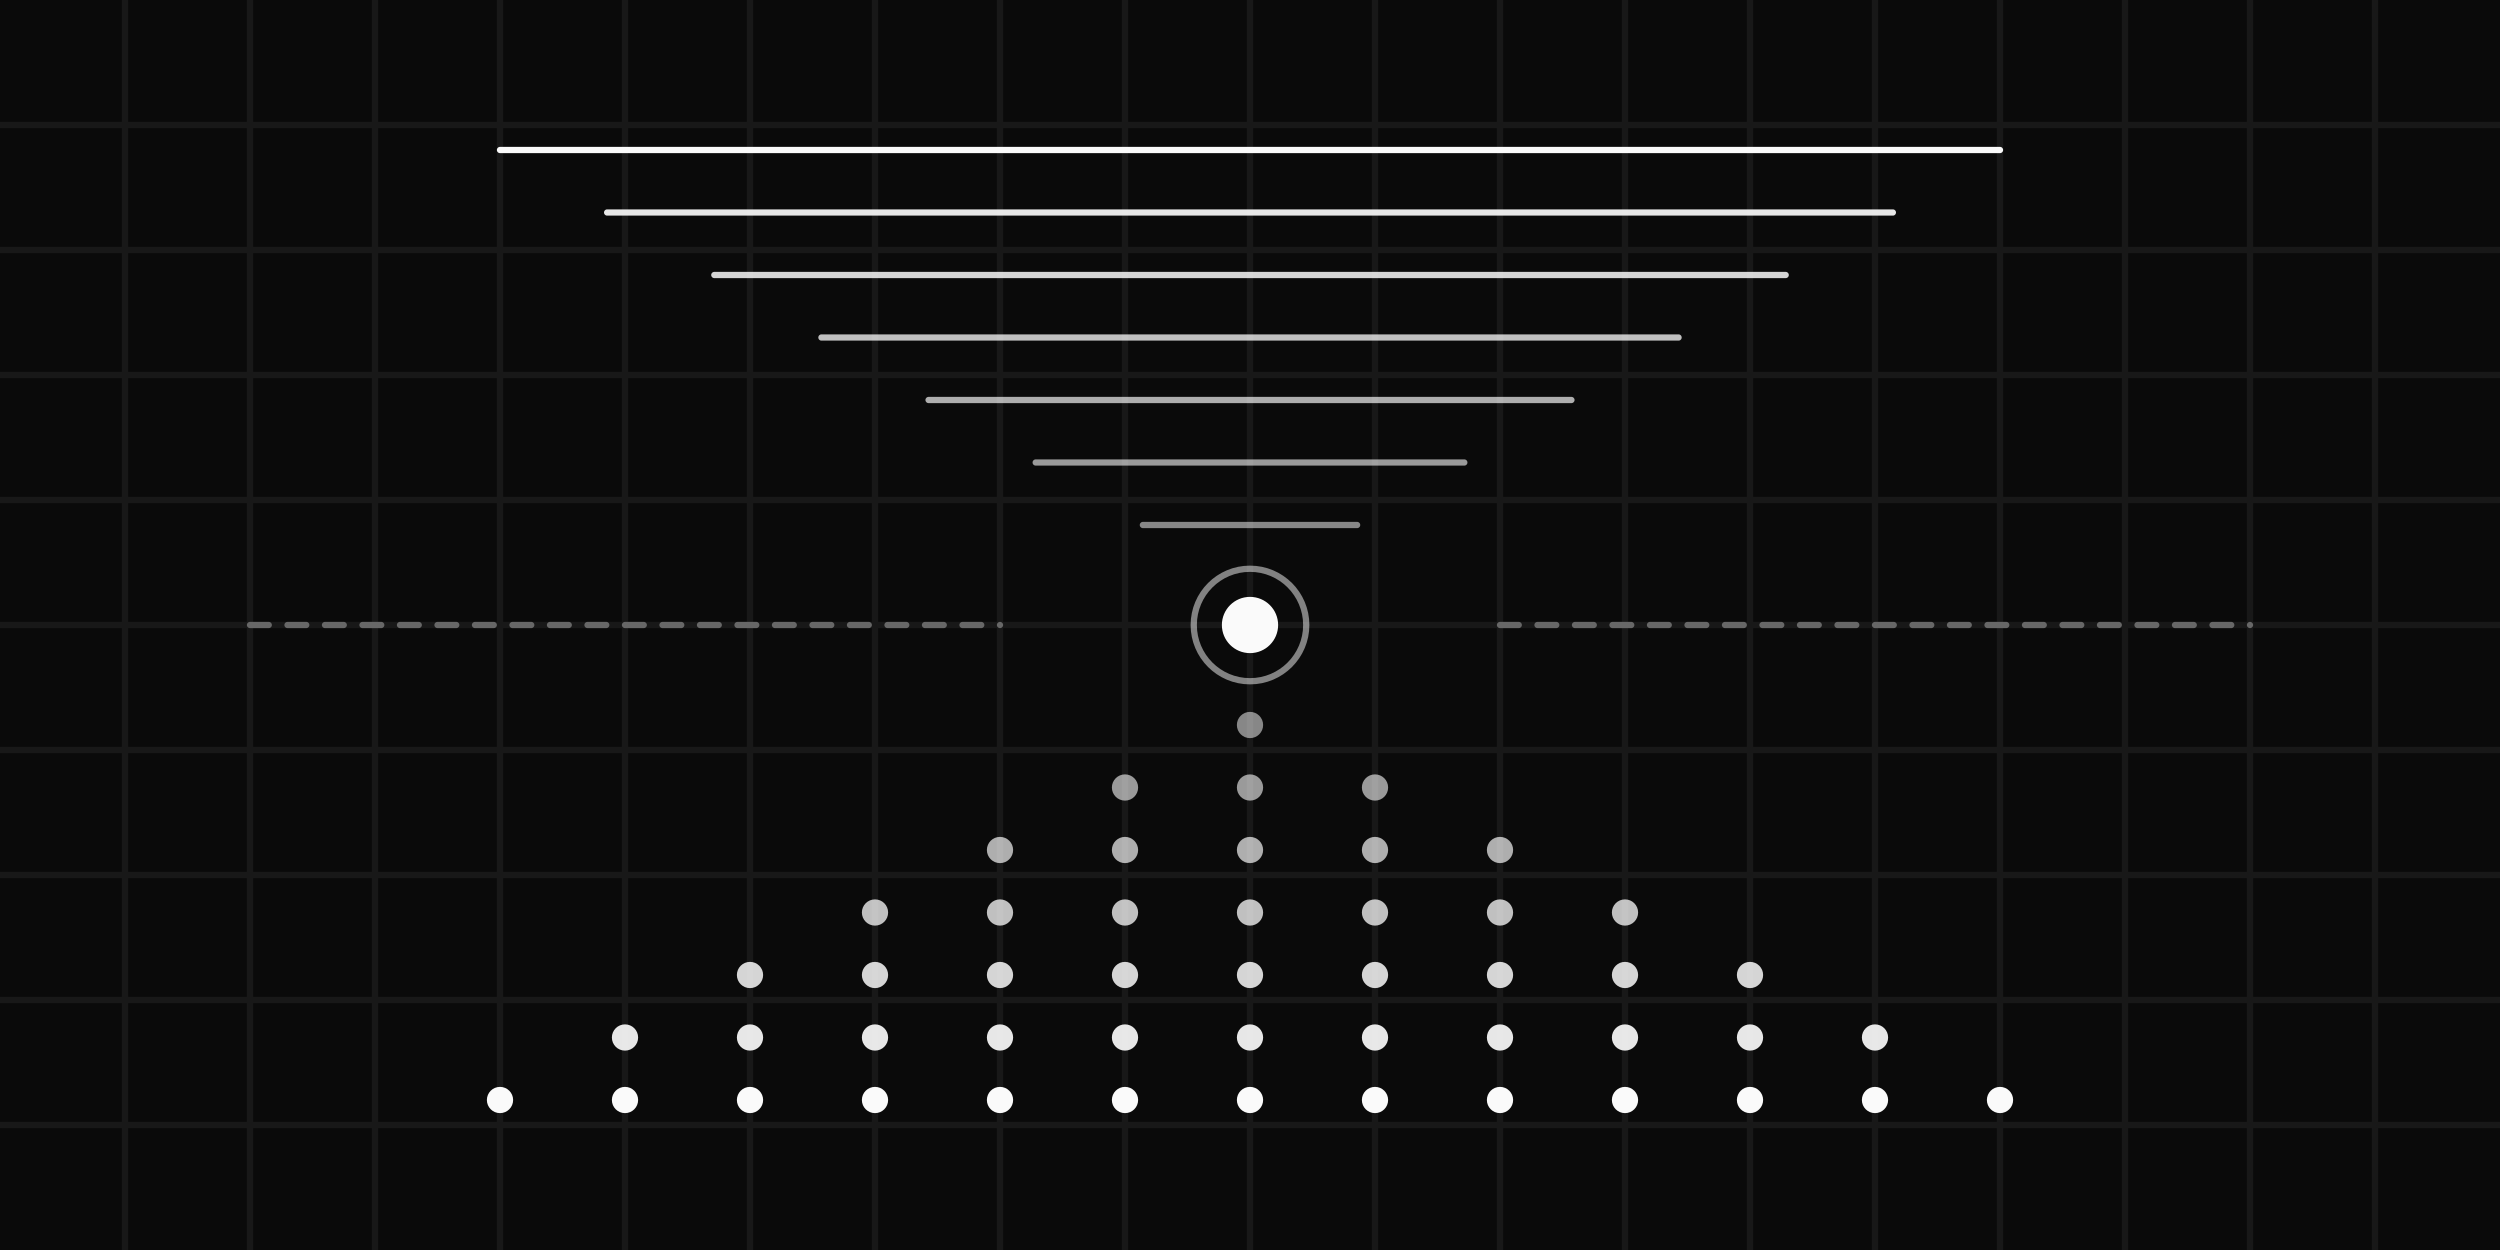
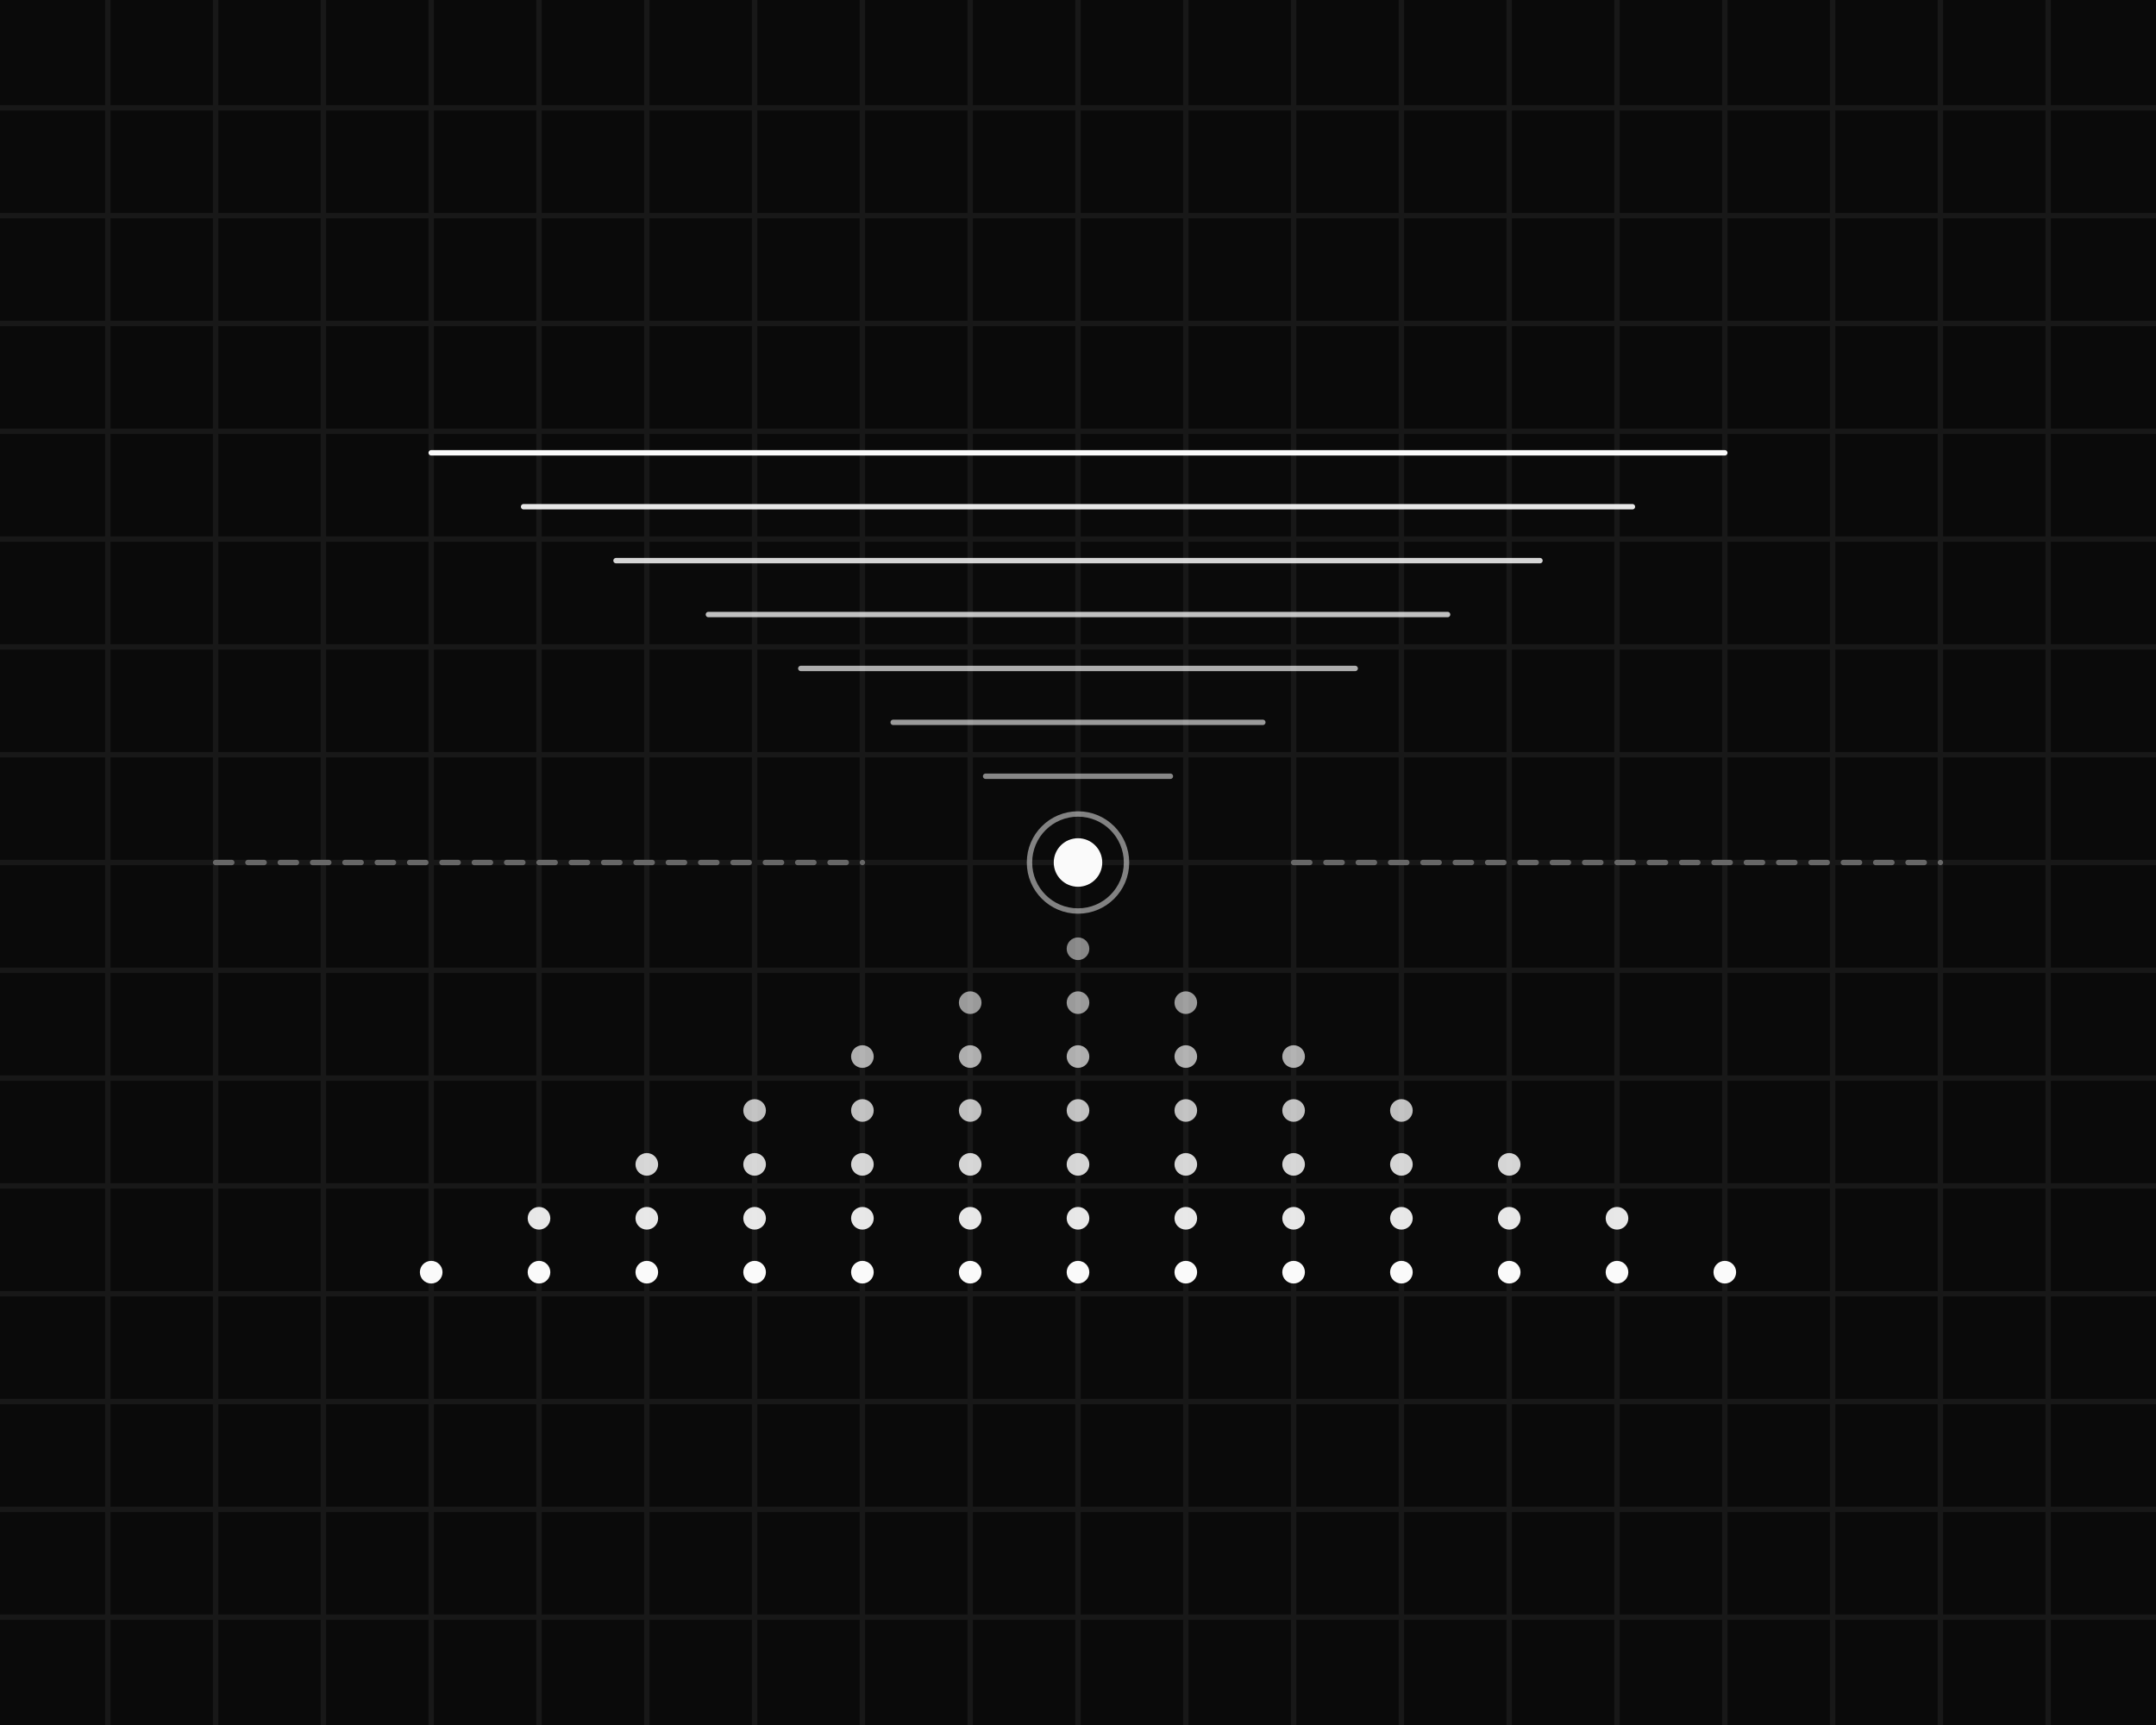
- <svg xmlns="http://www.w3.org/2000/svg" width="400" height="200" viewBox="0 0 400 200" preserveAspectRatio="xMidYMid slice">
+ <svg xmlns="http://www.w3.org/2000/svg" width="400" height="320" viewBox="0 0 400 320" preserveAspectRatio="xMidYMid slice">
  <style>*{vector-effect:non-scaling-stroke}</style>
  <clipPath id="art-clip-rjceiah-2026">
-     <rect width="400" height="200" />
+     <rect width="400" height="320" />
  </clipPath>
-   <rect width="400" height="200" fill="#0a0a0a" />
+   <rect width="400" height="320" fill="#0a0a0a" />
  <g fill="none" stroke="#fafafa" stroke-width="1" stroke-linecap="round" stroke-linejoin="round">
-     <path d="M20 0V200M40 0V200M60 0V200M80 0V200M100 0V200M120 0V200M140 0V200M160 0V200M180 0V200M200 0V200M220 0V200M240 0V200M260 0V200M280 0V200M300 0V200M320 0V200M340 0V200M360 0V200M380 0V200M0 20H400M0 40H400M0 60H400M0 80H400M0 100H400M0 120H400M0 140H400M0 160H400M0 180H400" stroke-opacity="0.06" />
+     <path d="M20 0V320M40 0V320M60 0V320M80 0V320M100 0V320M120 0V320M140 0V320M160 0V320M180 0V320M200 0V320M220 0V320M240 0V320M260 0V320M280 0V320M300 0V320M320 0V320M340 0V320M360 0V320M380 0V320M0 20H400M0 40H400M0 60H400M0 80H400M0 100H400M0 120H400M0 140H400M0 160H400M0 180H400M0 200H400M0 220H400M0 240H400M0 260H400M0 280H400M0 300H400" stroke-opacity="0.06" />
    <g clip-path="url(#art-clip-rjceiah-2026)">
-       <path d="M80 24H320" opacity="1" />
-       <path d="M97.14 34H302.86" opacity="0.92" />
-       <path d="M114.29 44H285.71" opacity="0.84" />
-       <path d="M131.43 54H268.57" opacity="0.76" />
-       <path d="M148.57 64H251.43" opacity="0.68" />
-       <path d="M165.71 74H234.29" opacity="0.6" />
-       <path d="M182.86 84H217.14" opacity="0.52" />
-       <circle cx="80" cy="176" r="1.6" fill="#fafafa" opacity="1" />
-       <circle cx="100" cy="176" r="1.6" fill="#fafafa" opacity="1" />
-       <circle cx="120" cy="176" r="1.6" fill="#fafafa" opacity="1" />
-       <circle cx="140" cy="176" r="1.6" fill="#fafafa" opacity="1" />
-       <circle cx="160" cy="176" r="1.6" fill="#fafafa" opacity="1" />
-       <circle cx="180" cy="176" r="1.6" fill="#fafafa" opacity="1" />
-       <circle cx="200" cy="176" r="1.6" fill="#fafafa" opacity="1" />
-       <circle cx="220" cy="176" r="1.6" fill="#fafafa" opacity="1" />
-       <circle cx="240" cy="176" r="1.6" fill="#fafafa" opacity="1" />
-       <circle cx="260" cy="176" r="1.6" fill="#fafafa" opacity="1" />
-       <circle cx="280" cy="176" r="1.6" fill="#fafafa" opacity="1" />
-       <circle cx="300" cy="176" r="1.6" fill="#fafafa" opacity="1" />
-       <circle cx="320" cy="176" r="1.6" fill="#fafafa" opacity="1" />
-       <circle cx="100" cy="166" r="1.6" fill="#fafafa" opacity="0.92" />
-       <circle cx="120" cy="166" r="1.6" fill="#fafafa" opacity="0.92" />
-       <circle cx="140" cy="166" r="1.6" fill="#fafafa" opacity="0.92" />
-       <circle cx="160" cy="166" r="1.6" fill="#fafafa" opacity="0.92" />
-       <circle cx="180" cy="166" r="1.6" fill="#fafafa" opacity="0.92" />
-       <circle cx="200" cy="166" r="1.6" fill="#fafafa" opacity="0.92" />
-       <circle cx="220" cy="166" r="1.6" fill="#fafafa" opacity="0.92" />
-       <circle cx="240" cy="166" r="1.6" fill="#fafafa" opacity="0.92" />
-       <circle cx="260" cy="166" r="1.6" fill="#fafafa" opacity="0.92" />
-       <circle cx="280" cy="166" r="1.6" fill="#fafafa" opacity="0.92" />
-       <circle cx="300" cy="166" r="1.6" fill="#fafafa" opacity="0.92" />
-       <circle cx="120" cy="156" r="1.6" fill="#fafafa" opacity="0.84" />
-       <circle cx="140" cy="156" r="1.6" fill="#fafafa" opacity="0.84" />
-       <circle cx="160" cy="156" r="1.6" fill="#fafafa" opacity="0.84" />
-       <circle cx="180" cy="156" r="1.6" fill="#fafafa" opacity="0.84" />
-       <circle cx="200" cy="156" r="1.6" fill="#fafafa" opacity="0.84" />
-       <circle cx="220" cy="156" r="1.6" fill="#fafafa" opacity="0.84" />
-       <circle cx="240" cy="156" r="1.6" fill="#fafafa" opacity="0.84" />
-       <circle cx="260" cy="156" r="1.6" fill="#fafafa" opacity="0.84" />
-       <circle cx="280" cy="156" r="1.6" fill="#fafafa" opacity="0.84" />
-       <circle cx="140" cy="146" r="1.6" fill="#fafafa" opacity="0.76" />
-       <circle cx="160" cy="146" r="1.6" fill="#fafafa" opacity="0.76" />
-       <circle cx="180" cy="146" r="1.6" fill="#fafafa" opacity="0.76" />
-       <circle cx="200" cy="146" r="1.6" fill="#fafafa" opacity="0.76" />
-       <circle cx="220" cy="146" r="1.6" fill="#fafafa" opacity="0.76" />
-       <circle cx="240" cy="146" r="1.6" fill="#fafafa" opacity="0.76" />
-       <circle cx="260" cy="146" r="1.6" fill="#fafafa" opacity="0.76" />
-       <circle cx="160" cy="136" r="1.6" fill="#fafafa" opacity="0.68" />
-       <circle cx="180" cy="136" r="1.6" fill="#fafafa" opacity="0.68" />
-       <circle cx="200" cy="136" r="1.6" fill="#fafafa" opacity="0.68" />
-       <circle cx="220" cy="136" r="1.6" fill="#fafafa" opacity="0.68" />
-       <circle cx="240" cy="136" r="1.6" fill="#fafafa" opacity="0.68" />
-       <circle cx="180" cy="126" r="1.6" fill="#fafafa" opacity="0.6" />
-       <circle cx="200" cy="126" r="1.6" fill="#fafafa" opacity="0.6" />
-       <circle cx="220" cy="126" r="1.6" fill="#fafafa" opacity="0.6" />
-       <circle cx="200" cy="116" r="1.6" fill="#fafafa" opacity="0.52" />
-       <path d="M40 100H160M240 100H360" stroke-dasharray="3 3" opacity="0.35" />
-       <circle cx="200" cy="100" r="9" opacity="0.5" />
-       <circle cx="200" cy="100" r="4" fill="#fafafa" />
+       <g transform="translate(0 60)">
+         <path d="M80 24H320" opacity="1" />
+         <path d="M97.14 34H302.86" opacity="0.92" />
+         <path d="M114.29 44H285.71" opacity="0.84" />
+         <path d="M131.43 54H268.57" opacity="0.76" />
+         <path d="M148.57 64H251.43" opacity="0.68" />
+         <path d="M165.71 74H234.29" opacity="0.6" />
+         <path d="M182.86 84H217.14" opacity="0.52" />
+         <circle cx="80" cy="176" r="1.6" fill="#fafafa" opacity="1" />
+         <circle cx="100" cy="176" r="1.6" fill="#fafafa" opacity="1" />
+         <circle cx="120" cy="176" r="1.6" fill="#fafafa" opacity="1" />
+         <circle cx="140" cy="176" r="1.6" fill="#fafafa" opacity="1" />
+         <circle cx="160" cy="176" r="1.6" fill="#fafafa" opacity="1" />
+         <circle cx="180" cy="176" r="1.6" fill="#fafafa" opacity="1" />
+         <circle cx="200" cy="176" r="1.6" fill="#fafafa" opacity="1" />
+         <circle cx="220" cy="176" r="1.6" fill="#fafafa" opacity="1" />
+         <circle cx="240" cy="176" r="1.6" fill="#fafafa" opacity="1" />
+         <circle cx="260" cy="176" r="1.6" fill="#fafafa" opacity="1" />
+         <circle cx="280" cy="176" r="1.6" fill="#fafafa" opacity="1" />
+         <circle cx="300" cy="176" r="1.6" fill="#fafafa" opacity="1" />
+         <circle cx="320" cy="176" r="1.6" fill="#fafafa" opacity="1" />
+         <circle cx="100" cy="166" r="1.6" fill="#fafafa" opacity="0.92" />
+         <circle cx="120" cy="166" r="1.6" fill="#fafafa" opacity="0.92" />
+         <circle cx="140" cy="166" r="1.6" fill="#fafafa" opacity="0.92" />
+         <circle cx="160" cy="166" r="1.6" fill="#fafafa" opacity="0.92" />
+         <circle cx="180" cy="166" r="1.6" fill="#fafafa" opacity="0.92" />
+         <circle cx="200" cy="166" r="1.6" fill="#fafafa" opacity="0.92" />
+         <circle cx="220" cy="166" r="1.6" fill="#fafafa" opacity="0.92" />
+         <circle cx="240" cy="166" r="1.6" fill="#fafafa" opacity="0.92" />
+         <circle cx="260" cy="166" r="1.6" fill="#fafafa" opacity="0.92" />
+         <circle cx="280" cy="166" r="1.6" fill="#fafafa" opacity="0.92" />
+         <circle cx="300" cy="166" r="1.6" fill="#fafafa" opacity="0.92" />
+         <circle cx="120" cy="156" r="1.6" fill="#fafafa" opacity="0.84" />
+         <circle cx="140" cy="156" r="1.6" fill="#fafafa" opacity="0.84" />
+         <circle cx="160" cy="156" r="1.6" fill="#fafafa" opacity="0.84" />
+         <circle cx="180" cy="156" r="1.6" fill="#fafafa" opacity="0.84" />
+         <circle cx="200" cy="156" r="1.6" fill="#fafafa" opacity="0.84" />
+         <circle cx="220" cy="156" r="1.6" fill="#fafafa" opacity="0.84" />
+         <circle cx="240" cy="156" r="1.6" fill="#fafafa" opacity="0.84" />
+         <circle cx="260" cy="156" r="1.6" fill="#fafafa" opacity="0.84" />
+         <circle cx="280" cy="156" r="1.6" fill="#fafafa" opacity="0.84" />
+         <circle cx="140" cy="146" r="1.6" fill="#fafafa" opacity="0.76" />
+         <circle cx="160" cy="146" r="1.6" fill="#fafafa" opacity="0.76" />
+         <circle cx="180" cy="146" r="1.6" fill="#fafafa" opacity="0.76" />
+         <circle cx="200" cy="146" r="1.6" fill="#fafafa" opacity="0.76" />
+         <circle cx="220" cy="146" r="1.6" fill="#fafafa" opacity="0.76" />
+         <circle cx="240" cy="146" r="1.6" fill="#fafafa" opacity="0.76" />
+         <circle cx="260" cy="146" r="1.6" fill="#fafafa" opacity="0.76" />
+         <circle cx="160" cy="136" r="1.6" fill="#fafafa" opacity="0.68" />
+         <circle cx="180" cy="136" r="1.6" fill="#fafafa" opacity="0.68" />
+         <circle cx="200" cy="136" r="1.6" fill="#fafafa" opacity="0.68" />
+         <circle cx="220" cy="136" r="1.6" fill="#fafafa" opacity="0.68" />
+         <circle cx="240" cy="136" r="1.6" fill="#fafafa" opacity="0.68" />
+         <circle cx="180" cy="126" r="1.6" fill="#fafafa" opacity="0.6" />
+         <circle cx="200" cy="126" r="1.6" fill="#fafafa" opacity="0.6" />
+         <circle cx="220" cy="126" r="1.6" fill="#fafafa" opacity="0.6" />
+         <circle cx="200" cy="116" r="1.6" fill="#fafafa" opacity="0.52" />
+         <path d="M40 100H160M240 100H360" stroke-dasharray="3 3" opacity="0.35" />
+         <circle cx="200" cy="100" r="9" opacity="0.5" />
+         <circle cx="200" cy="100" r="4" fill="#fafafa" />
+       </g>
    </g>
  </g>
</svg>
